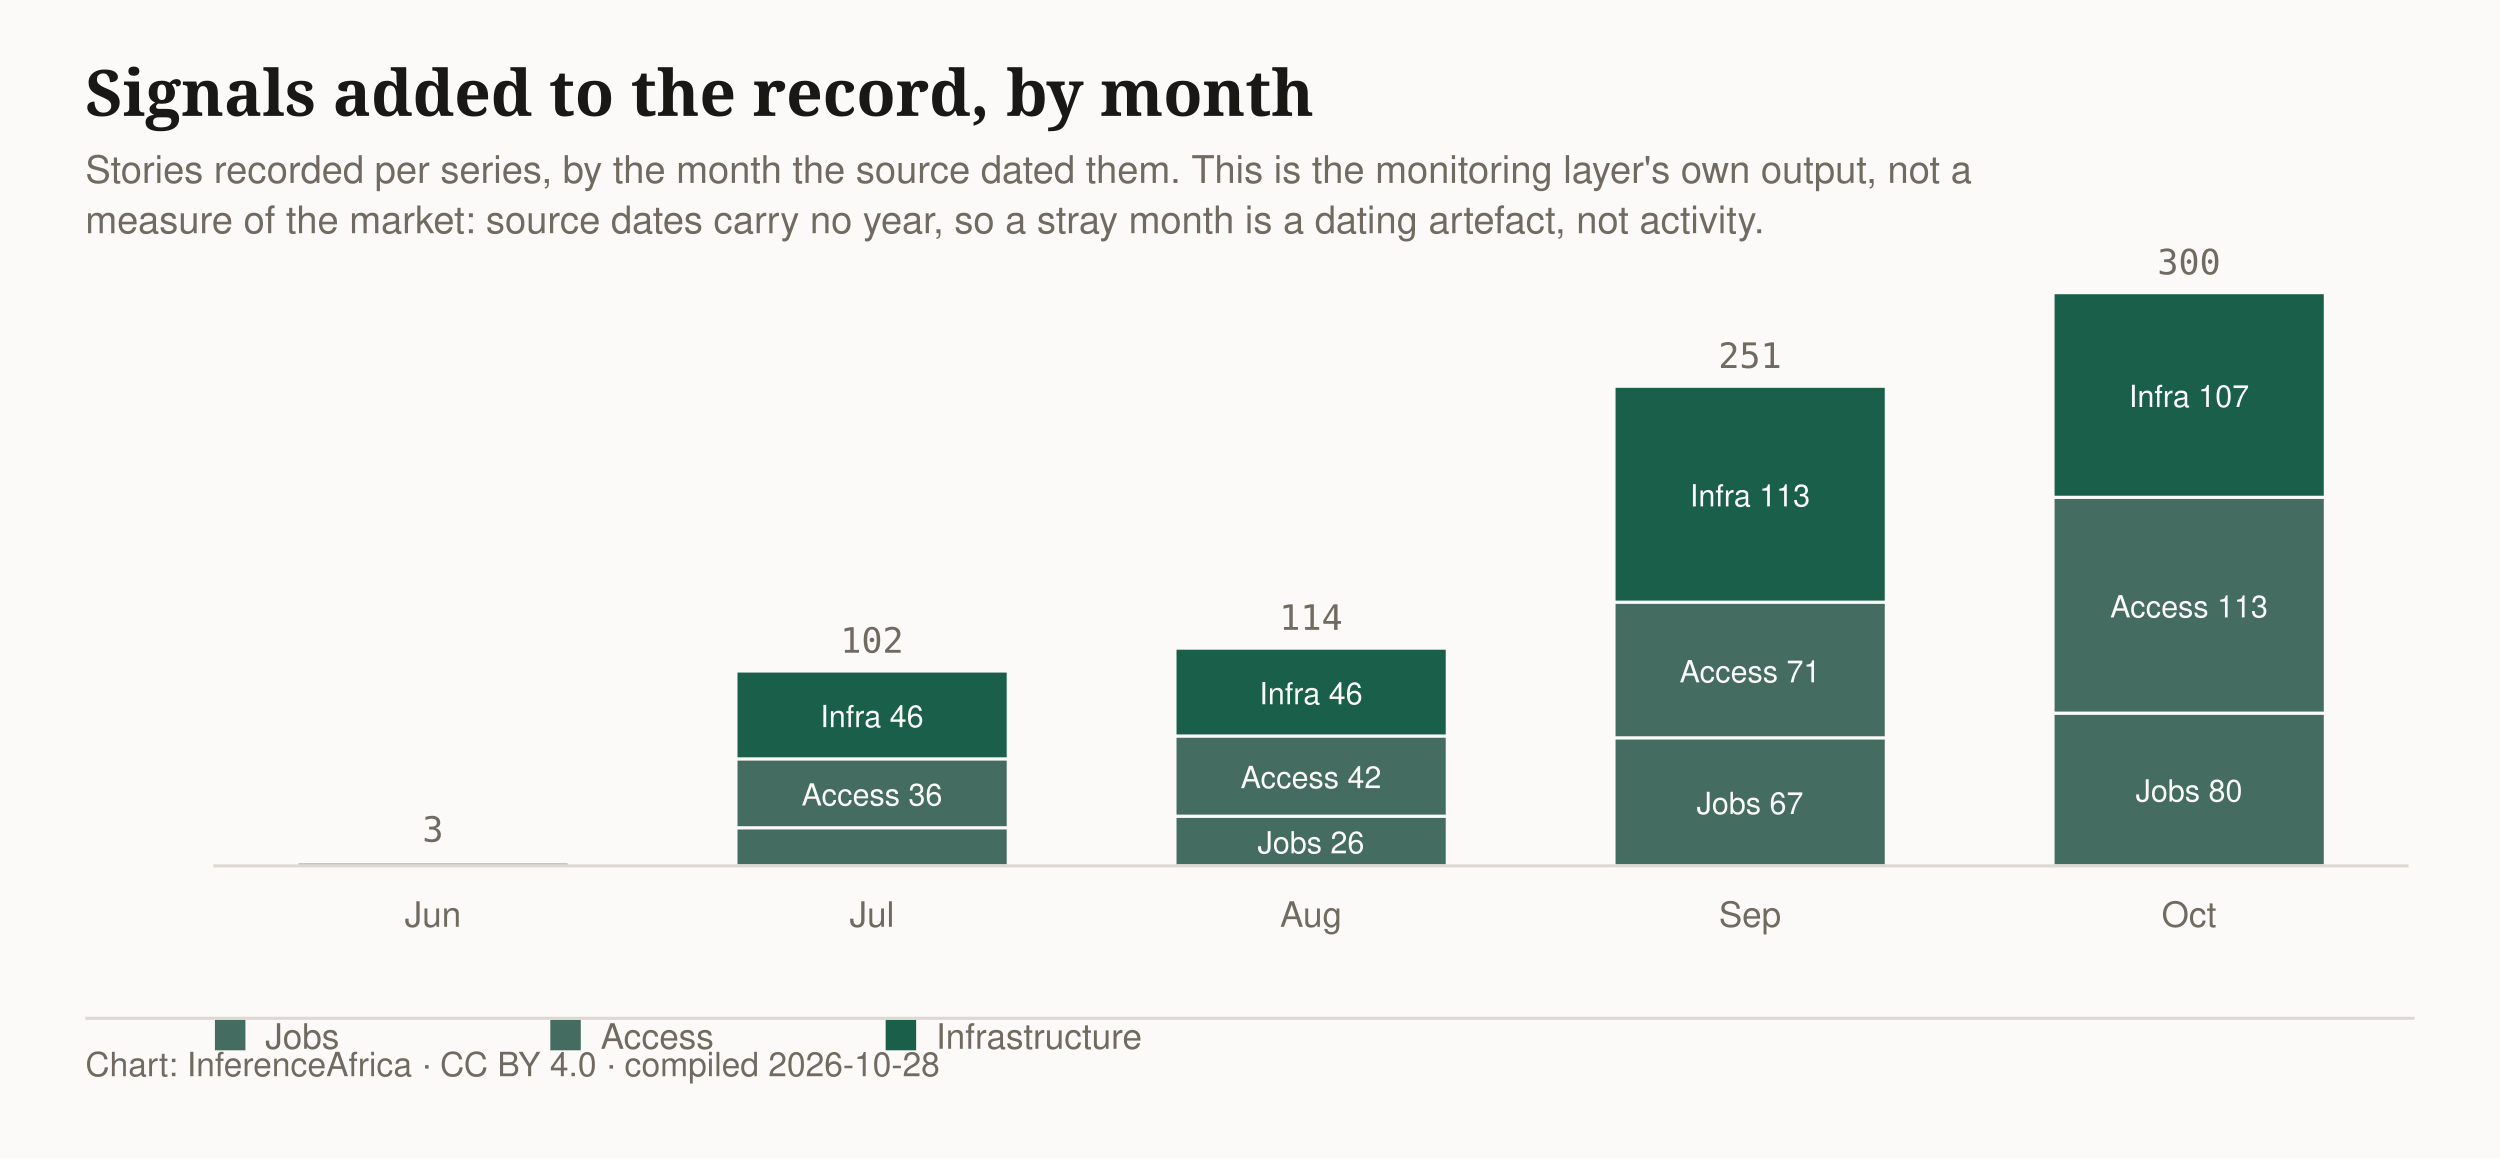
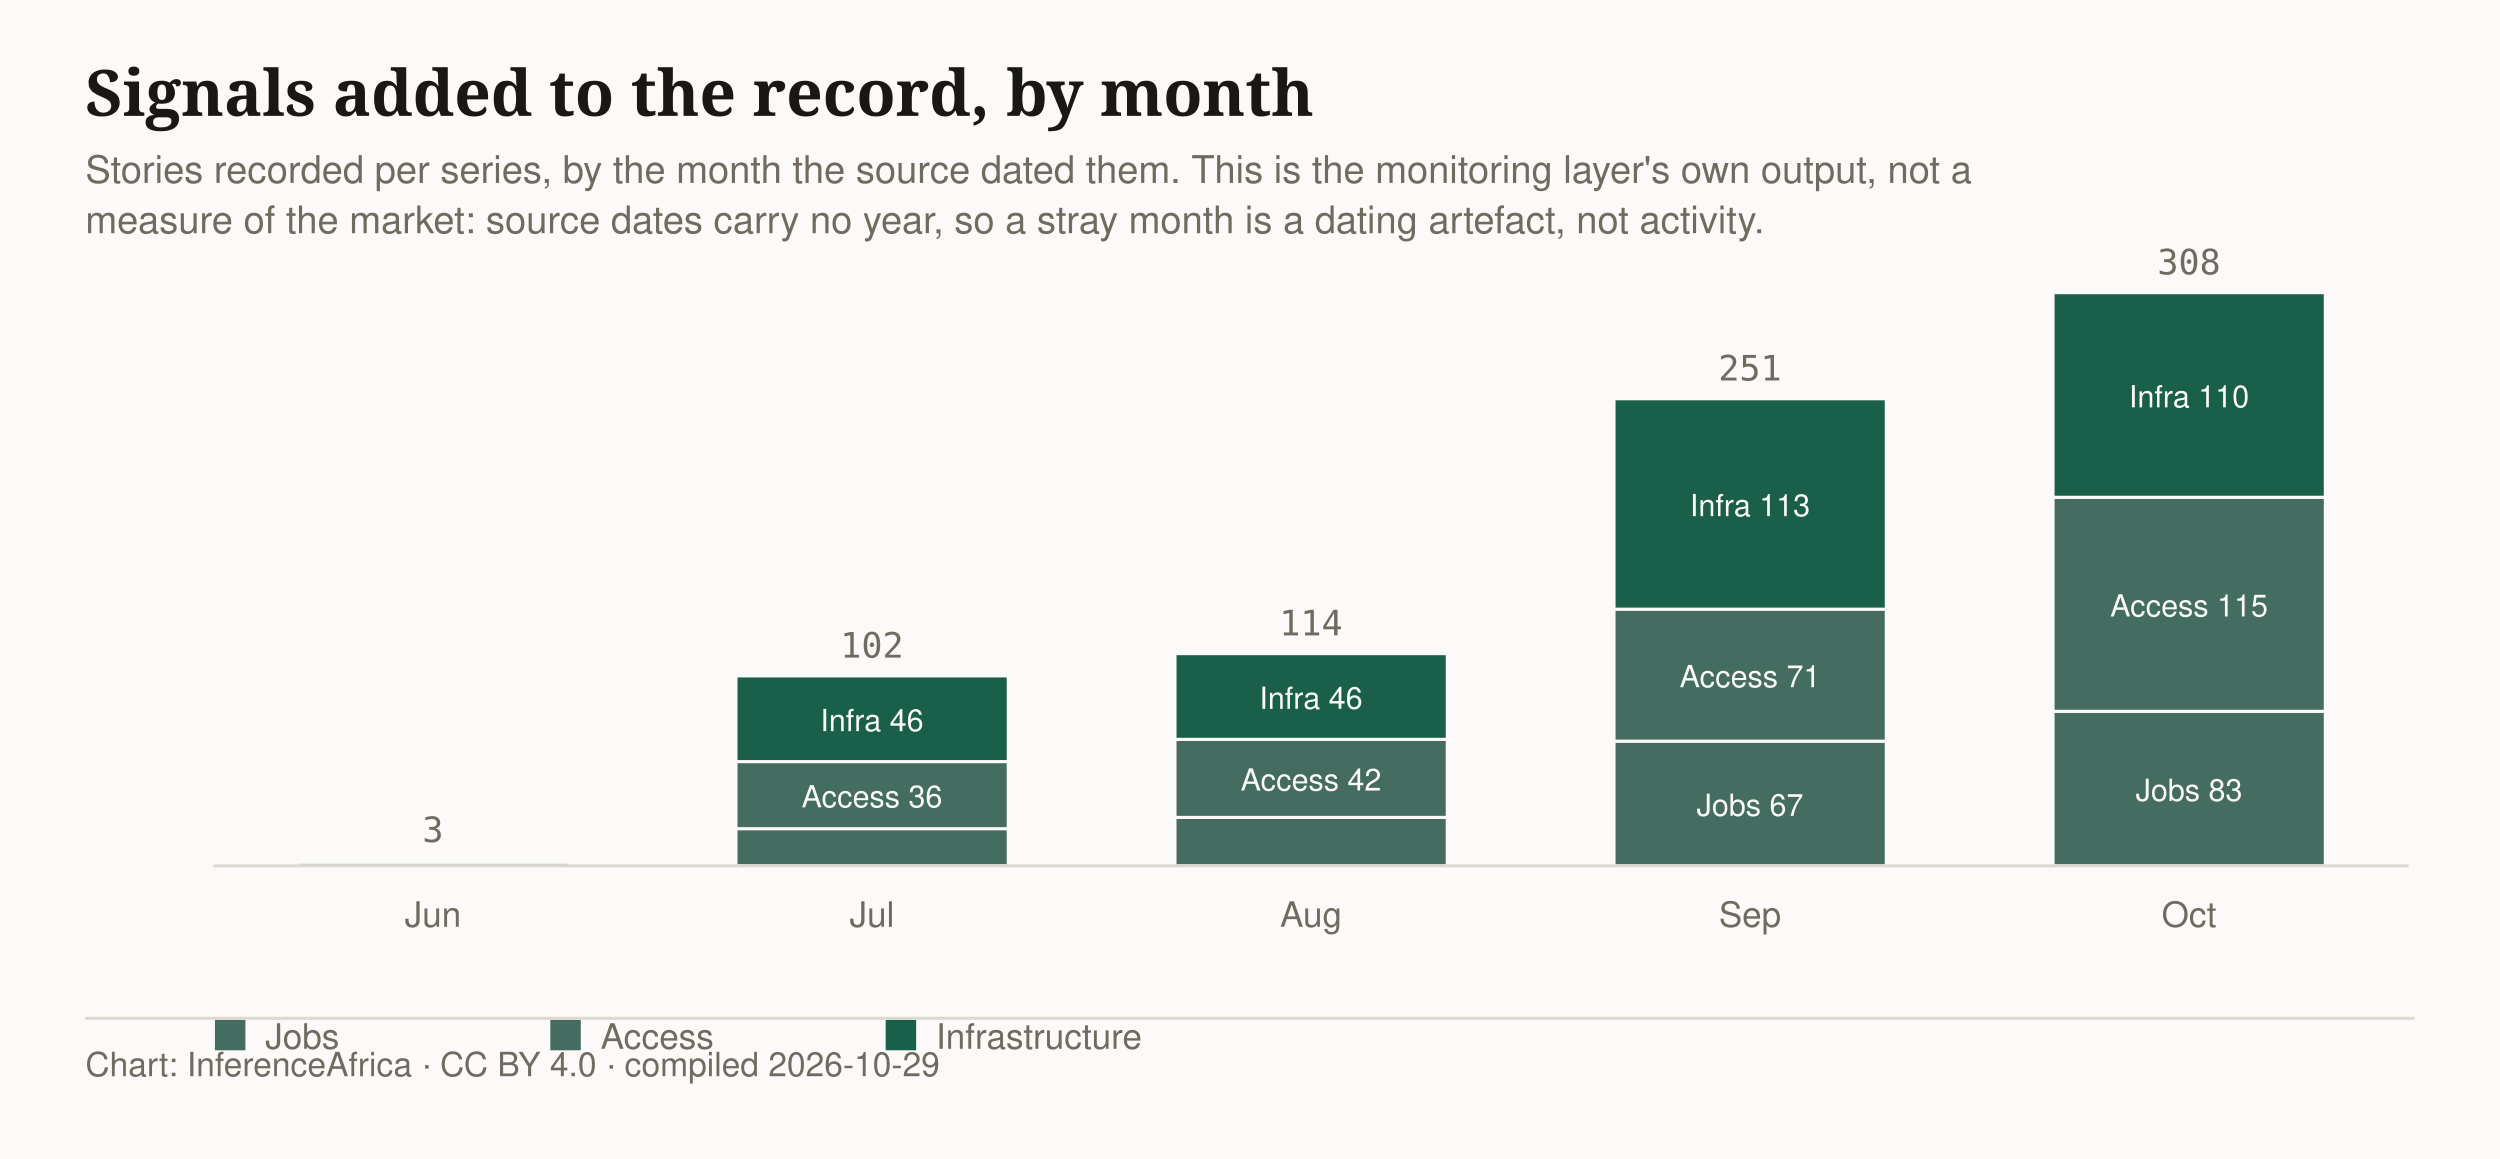
- <svg xmlns="http://www.w3.org/2000/svg" viewBox="0 0 820 380" width="820" height="380" role="img" aria-label="Signals added to the record by month and series: Jun 3, Jul 102, Aug 114, Sep 251, Oct 300. This measures the monitoring layer, not the market.">
+ <svg xmlns="http://www.w3.org/2000/svg" viewBox="0 0 820 380" width="820" height="380" role="img" aria-label="Signals added to the record by month and series: Jun 3, Jul 102, Aug 114, Sep 251, Oct 308. This measures the monitoring layer, not the market.">
  <defs>
    <pattern id="status-proposal" width="6" height="6" patternUnits="userSpaceOnUse">
      <path d="M0 6L6 0" stroke="#756342" stroke-width="1" />
    </pattern>
  </defs>
  <rect width="820" height="380" fill="#fbfaf8" />
  <text x="28" y="38" font-family="'Source Serif 4',Georgia,serif" font-size="21" font-weight="600" fill="#1a1815" style="font-variant-numeric:tabular-nums lining-nums">Signals added to the record, by month</text>
  <text x="28" y="60.0" font-family="IBM Plex Sans,-apple-system,'Segoe UI',Helvetica,Arial,sans-serif" font-size="12.5" fill="#706a61" style="font-variant-numeric:tabular-nums lining-nums">Stories recorded per series, by the month the source dated them. This is the monitoring layer's own output, not a</text>
  <text x="28" y="76.5" font-family="IBM Plex Sans,-apple-system,'Segoe UI',Helvetica,Arial,sans-serif" font-size="12.5" fill="#706a61" style="font-variant-numeric:tabular-nums lining-nums">measure of the market: source dates carry no year, so a stray month is a dating artefact, not activity.</text>
-   <rect x="97.4" y="282.7" width="89.3" height="1.3" fill="#456c60" data-status="measured" stroke="#fbfaf8" stroke-width="1" />
-   <rect x="97.4" y="282.1" width="89.3" height="0.6" fill="#1a5f4a" data-status="measured" stroke="#fbfaf8" stroke-width="1" />
-   <text x="142.0" y="276.1" text-anchor="middle" font-family="'IBM Plex Mono',Consolas,monospace" font-size="11.5" fill="#706a61" style="font-variant-numeric:tabular-nums lining-nums">3</text>
+   <rect x="97.4" y="282.8" width="89.3" height="1.2" fill="#456c60" data-status="measured" stroke="#fbfaf8" stroke-width="1" />
+   <rect x="97.4" y="282.2" width="89.3" height="0.6" fill="#1a5f4a" data-status="measured" stroke="#fbfaf8" stroke-width="1" />
+   <text x="142.0" y="276.2" text-anchor="middle" font-family="'IBM Plex Mono',Consolas,monospace" font-size="11.5" fill="#706a61" style="font-variant-numeric:tabular-nums lining-nums">3</text>
  <text x="142.0" y="304" text-anchor="middle" font-family="IBM Plex Sans,-apple-system,'Segoe UI',Helvetica,Arial,sans-serif" font-size="11.5" fill="#706a61" style="font-variant-numeric:tabular-nums lining-nums">Jun</text>
-   <rect x="241.4" y="271.5" width="89.3" height="12.5" fill="#456c60" data-status="measured" stroke="#fbfaf8" stroke-width="1" />
-   <rect x="241.4" y="248.9" width="89.3" height="22.6" fill="#456c60" data-status="measured" stroke="#fbfaf8" stroke-width="1" />
-   <text x="286.0" y="264.2" text-anchor="middle" font-family="IBM Plex Sans,-apple-system,'Segoe UI',Helvetica,Arial,sans-serif" font-size="10" fill="#fbfaf8" style="font-variant-numeric:tabular-nums lining-nums">Access 36</text>
-   <rect x="241.4" y="220.1" width="89.3" height="28.8" fill="#1a5f4a" data-status="measured" stroke="#fbfaf8" stroke-width="1" />
-   <text x="286.0" y="238.5" text-anchor="middle" font-family="IBM Plex Sans,-apple-system,'Segoe UI',Helvetica,Arial,sans-serif" font-size="10" fill="#fbfaf8" style="font-variant-numeric:tabular-nums lining-nums">Infra 46</text>
-   <text x="286.0" y="214.1" text-anchor="middle" font-family="'IBM Plex Mono',Consolas,monospace" font-size="11.5" fill="#706a61" style="font-variant-numeric:tabular-nums lining-nums">102</text>
+   <rect x="241.4" y="271.8" width="89.3" height="12.2" fill="#456c60" data-status="measured" stroke="#fbfaf8" stroke-width="1" />
+   <rect x="241.4" y="249.8" width="89.3" height="22.0" fill="#456c60" data-status="measured" stroke="#fbfaf8" stroke-width="1" />
+   <text x="286.0" y="264.8" text-anchor="middle" font-family="IBM Plex Sans,-apple-system,'Segoe UI',Helvetica,Arial,sans-serif" font-size="10" fill="#fbfaf8" style="font-variant-numeric:tabular-nums lining-nums">Access 36</text>
+   <rect x="241.4" y="221.7" width="89.3" height="28.1" fill="#1a5f4a" data-status="measured" stroke="#fbfaf8" stroke-width="1" />
+   <text x="286.0" y="239.8" text-anchor="middle" font-family="IBM Plex Sans,-apple-system,'Segoe UI',Helvetica,Arial,sans-serif" font-size="10" fill="#fbfaf8" style="font-variant-numeric:tabular-nums lining-nums">Infra 46</text>
+   <text x="286.0" y="215.7" text-anchor="middle" font-family="'IBM Plex Mono',Consolas,monospace" font-size="11.5" fill="#706a61" style="font-variant-numeric:tabular-nums lining-nums">102</text>
  <text x="286.0" y="304" text-anchor="middle" font-family="IBM Plex Sans,-apple-system,'Segoe UI',Helvetica,Arial,sans-serif" font-size="11.5" fill="#706a61" style="font-variant-numeric:tabular-nums lining-nums">Jul</text>
-   <rect x="385.4" y="267.7" width="89.3" height="16.3" fill="#456c60" data-status="measured" stroke="#fbfaf8" stroke-width="1" />
-   <text x="430.0" y="279.9" text-anchor="middle" font-family="IBM Plex Sans,-apple-system,'Segoe UI',Helvetica,Arial,sans-serif" font-size="10" fill="#fbfaf8" style="font-variant-numeric:tabular-nums lining-nums">Jobs 26</text>
-   <rect x="385.4" y="241.4" width="89.3" height="26.3" fill="#456c60" data-status="measured" stroke="#fbfaf8" stroke-width="1" />
-   <text x="430.0" y="258.5" text-anchor="middle" font-family="IBM Plex Sans,-apple-system,'Segoe UI',Helvetica,Arial,sans-serif" font-size="10" fill="#fbfaf8" style="font-variant-numeric:tabular-nums lining-nums">Access 42</text>
-   <rect x="385.4" y="212.6" width="89.3" height="28.8" fill="#1a5f4a" data-status="measured" stroke="#fbfaf8" stroke-width="1" />
-   <text x="430.0" y="231.0" text-anchor="middle" font-family="IBM Plex Sans,-apple-system,'Segoe UI',Helvetica,Arial,sans-serif" font-size="10" fill="#fbfaf8" style="font-variant-numeric:tabular-nums lining-nums">Infra 46</text>
-   <text x="430.0" y="206.6" text-anchor="middle" font-family="'IBM Plex Mono',Consolas,monospace" font-size="11.5" fill="#706a61" style="font-variant-numeric:tabular-nums lining-nums">114</text>
+   <rect x="385.4" y="268.1" width="89.3" height="15.9" fill="#456c60" data-status="measured" stroke="#fbfaf8" stroke-width="1" />
+   <rect x="385.4" y="242.5" width="89.3" height="25.6" fill="#456c60" data-status="measured" stroke="#fbfaf8" stroke-width="1" />
+   <text x="430.0" y="259.3" text-anchor="middle" font-family="IBM Plex Sans,-apple-system,'Segoe UI',Helvetica,Arial,sans-serif" font-size="10" fill="#fbfaf8" style="font-variant-numeric:tabular-nums lining-nums">Access 42</text>
+   <rect x="385.4" y="214.4" width="89.3" height="28.1" fill="#1a5f4a" data-status="measured" stroke="#fbfaf8" stroke-width="1" />
+   <text x="430.0" y="232.5" text-anchor="middle" font-family="IBM Plex Sans,-apple-system,'Segoe UI',Helvetica,Arial,sans-serif" font-size="10" fill="#fbfaf8" style="font-variant-numeric:tabular-nums lining-nums">Infra 46</text>
+   <text x="430.0" y="208.4" text-anchor="middle" font-family="'IBM Plex Mono',Consolas,monospace" font-size="11.5" fill="#706a61" style="font-variant-numeric:tabular-nums lining-nums">114</text>
  <text x="430.0" y="304" text-anchor="middle" font-family="IBM Plex Sans,-apple-system,'Segoe UI',Helvetica,Arial,sans-serif" font-size="11.5" fill="#706a61" style="font-variant-numeric:tabular-nums lining-nums">Aug</text>
-   <rect x="529.4" y="242.0" width="89.3" height="42.0" fill="#456c60" data-status="measured" stroke="#fbfaf8" stroke-width="1" />
-   <text x="574.0" y="267.0" text-anchor="middle" font-family="IBM Plex Sans,-apple-system,'Segoe UI',Helvetica,Arial,sans-serif" font-size="10" fill="#fbfaf8" style="font-variant-numeric:tabular-nums lining-nums">Jobs 67</text>
-   <rect x="529.4" y="197.5" width="89.3" height="44.5" fill="#456c60" data-status="measured" stroke="#fbfaf8" stroke-width="1" />
-   <text x="574.0" y="223.8" text-anchor="middle" font-family="IBM Plex Sans,-apple-system,'Segoe UI',Helvetica,Arial,sans-serif" font-size="10" fill="#fbfaf8" style="font-variant-numeric:tabular-nums lining-nums">Access 71</text>
-   <rect x="529.4" y="126.7" width="89.3" height="70.8" fill="#1a5f4a" data-status="measured" stroke="#fbfaf8" stroke-width="1" />
-   <text x="574.0" y="166.1" text-anchor="middle" font-family="IBM Plex Sans,-apple-system,'Segoe UI',Helvetica,Arial,sans-serif" font-size="10" fill="#fbfaf8" style="font-variant-numeric:tabular-nums lining-nums">Infra 113</text>
-   <text x="574.0" y="120.7" text-anchor="middle" font-family="'IBM Plex Mono',Consolas,monospace" font-size="11.5" fill="#706a61" style="font-variant-numeric:tabular-nums lining-nums">251</text>
+   <rect x="529.4" y="243.1" width="89.3" height="40.9" fill="#456c60" data-status="measured" stroke="#fbfaf8" stroke-width="1" />
+   <text x="574.0" y="267.6" text-anchor="middle" font-family="IBM Plex Sans,-apple-system,'Segoe UI',Helvetica,Arial,sans-serif" font-size="10" fill="#fbfaf8" style="font-variant-numeric:tabular-nums lining-nums">Jobs 67</text>
+   <rect x="529.4" y="199.8" width="89.3" height="43.3" fill="#456c60" data-status="measured" stroke="#fbfaf8" stroke-width="1" />
+   <text x="574.0" y="225.4" text-anchor="middle" font-family="IBM Plex Sans,-apple-system,'Segoe UI',Helvetica,Arial,sans-serif" font-size="10" fill="#fbfaf8" style="font-variant-numeric:tabular-nums lining-nums">Access 71</text>
+   <rect x="529.4" y="130.8" width="89.3" height="69.0" fill="#1a5f4a" data-status="measured" stroke="#fbfaf8" stroke-width="1" />
+   <text x="574.0" y="169.3" text-anchor="middle" font-family="IBM Plex Sans,-apple-system,'Segoe UI',Helvetica,Arial,sans-serif" font-size="10" fill="#fbfaf8" style="font-variant-numeric:tabular-nums lining-nums">Infra 113</text>
+   <text x="574.0" y="124.8" text-anchor="middle" font-family="'IBM Plex Mono',Consolas,monospace" font-size="11.5" fill="#706a61" style="font-variant-numeric:tabular-nums lining-nums">251</text>
  <text x="574.0" y="304" text-anchor="middle" font-family="IBM Plex Sans,-apple-system,'Segoe UI',Helvetica,Arial,sans-serif" font-size="11.5" fill="#706a61" style="font-variant-numeric:tabular-nums lining-nums">Sep</text>
-   <rect x="673.4" y="233.9" width="89.3" height="50.1" fill="#456c60" data-status="measured" stroke="#fbfaf8" stroke-width="1" />
-   <text x="718.0" y="262.9" text-anchor="middle" font-family="IBM Plex Sans,-apple-system,'Segoe UI',Helvetica,Arial,sans-serif" font-size="10" fill="#fbfaf8" style="font-variant-numeric:tabular-nums lining-nums">Jobs 80</text>
-   <rect x="673.4" y="163.1" width="89.3" height="70.8" fill="#456c60" data-status="measured" stroke="#fbfaf8" stroke-width="1" />
-   <text x="718.0" y="202.5" text-anchor="middle" font-family="IBM Plex Sans,-apple-system,'Segoe UI',Helvetica,Arial,sans-serif" font-size="10" fill="#fbfaf8" style="font-variant-numeric:tabular-nums lining-nums">Access 113</text>
+   <rect x="673.4" y="233.3" width="89.3" height="50.7" fill="#456c60" data-status="measured" stroke="#fbfaf8" stroke-width="1" />
+   <text x="718.0" y="262.7" text-anchor="middle" font-family="IBM Plex Sans,-apple-system,'Segoe UI',Helvetica,Arial,sans-serif" font-size="10" fill="#fbfaf8" style="font-variant-numeric:tabular-nums lining-nums">Jobs 83</text>
+   <rect x="673.4" y="163.1" width="89.3" height="70.2" fill="#456c60" data-status="measured" stroke="#fbfaf8" stroke-width="1" />
+   <text x="718.0" y="202.2" text-anchor="middle" font-family="IBM Plex Sans,-apple-system,'Segoe UI',Helvetica,Arial,sans-serif" font-size="10" fill="#fbfaf8" style="font-variant-numeric:tabular-nums lining-nums">Access 115</text>
  <rect x="673.4" y="96.0" width="89.3" height="67.1" fill="#1a5f4a" data-status="measured" stroke="#fbfaf8" stroke-width="1" />
-   <text x="718.0" y="133.5" text-anchor="middle" font-family="IBM Plex Sans,-apple-system,'Segoe UI',Helvetica,Arial,sans-serif" font-size="10" fill="#fbfaf8" style="font-variant-numeric:tabular-nums lining-nums">Infra 107</text>
-   <text x="718.0" y="90.0" text-anchor="middle" font-family="'IBM Plex Mono',Consolas,monospace" font-size="11.5" fill="#706a61" style="font-variant-numeric:tabular-nums lining-nums">300</text>
+   <text x="718.0" y="133.6" text-anchor="middle" font-family="IBM Plex Sans,-apple-system,'Segoe UI',Helvetica,Arial,sans-serif" font-size="10" fill="#fbfaf8" style="font-variant-numeric:tabular-nums lining-nums">Infra 110</text>
+   <text x="718.0" y="90.0" text-anchor="middle" font-family="'IBM Plex Mono',Consolas,monospace" font-size="11.5" fill="#706a61" style="font-variant-numeric:tabular-nums lining-nums">308</text>
  <text x="718.0" y="304" text-anchor="middle" font-family="IBM Plex Sans,-apple-system,'Segoe UI',Helvetica,Arial,sans-serif" font-size="11.5" fill="#706a61" style="font-variant-numeric:tabular-nums lining-nums">Oct</text>
  <line x1="70" y1="284" x2="790" y2="284" stroke="#ddd8d0" />
  <rect x="70" y="334" width="11" height="11" fill="#456c60" data-status="measured" stroke="#fbfaf8" stroke-width="1" />
  <text x="87" y="344" font-family="IBM Plex Sans,-apple-system,'Segoe UI',Helvetica,Arial,sans-serif" font-size="11.5" fill="#706a61" style="font-variant-numeric:tabular-nums lining-nums">Jobs</text>
  <rect x="180" y="334" width="11" height="11" fill="#456c60" data-status="measured" stroke="#fbfaf8" stroke-width="1" />
  <text x="197" y="344" font-family="IBM Plex Sans,-apple-system,'Segoe UI',Helvetica,Arial,sans-serif" font-size="11.5" fill="#706a61" style="font-variant-numeric:tabular-nums lining-nums">Access</text>
  <rect x="290" y="334" width="11" height="11" fill="#1a5f4a" data-status="measured" stroke="#fbfaf8" stroke-width="1" />
  <text x="307" y="344" font-family="IBM Plex Sans,-apple-system,'Segoe UI',Helvetica,Arial,sans-serif" font-size="11.5" fill="#706a61" style="font-variant-numeric:tabular-nums lining-nums">Infrastructure</text>
  <line x1="28" y1="334" x2="792" y2="334" stroke="#ddd8d0" />
-   <text x="28" y="353" font-family="IBM Plex Sans,-apple-system,'Segoe UI',Helvetica,Arial,sans-serif" font-size="11" fill="#706a61" style="font-variant-numeric:tabular-nums lining-nums">Chart: InferenceAfrica · CC BY 4.0 · compiled 2026-10-28</text>
+   <text x="28" y="353" font-family="IBM Plex Sans,-apple-system,'Segoe UI',Helvetica,Arial,sans-serif" font-size="11" fill="#706a61" style="font-variant-numeric:tabular-nums lining-nums">Chart: InferenceAfrica · CC BY 4.0 · compiled 2026-10-29</text>
</svg>
